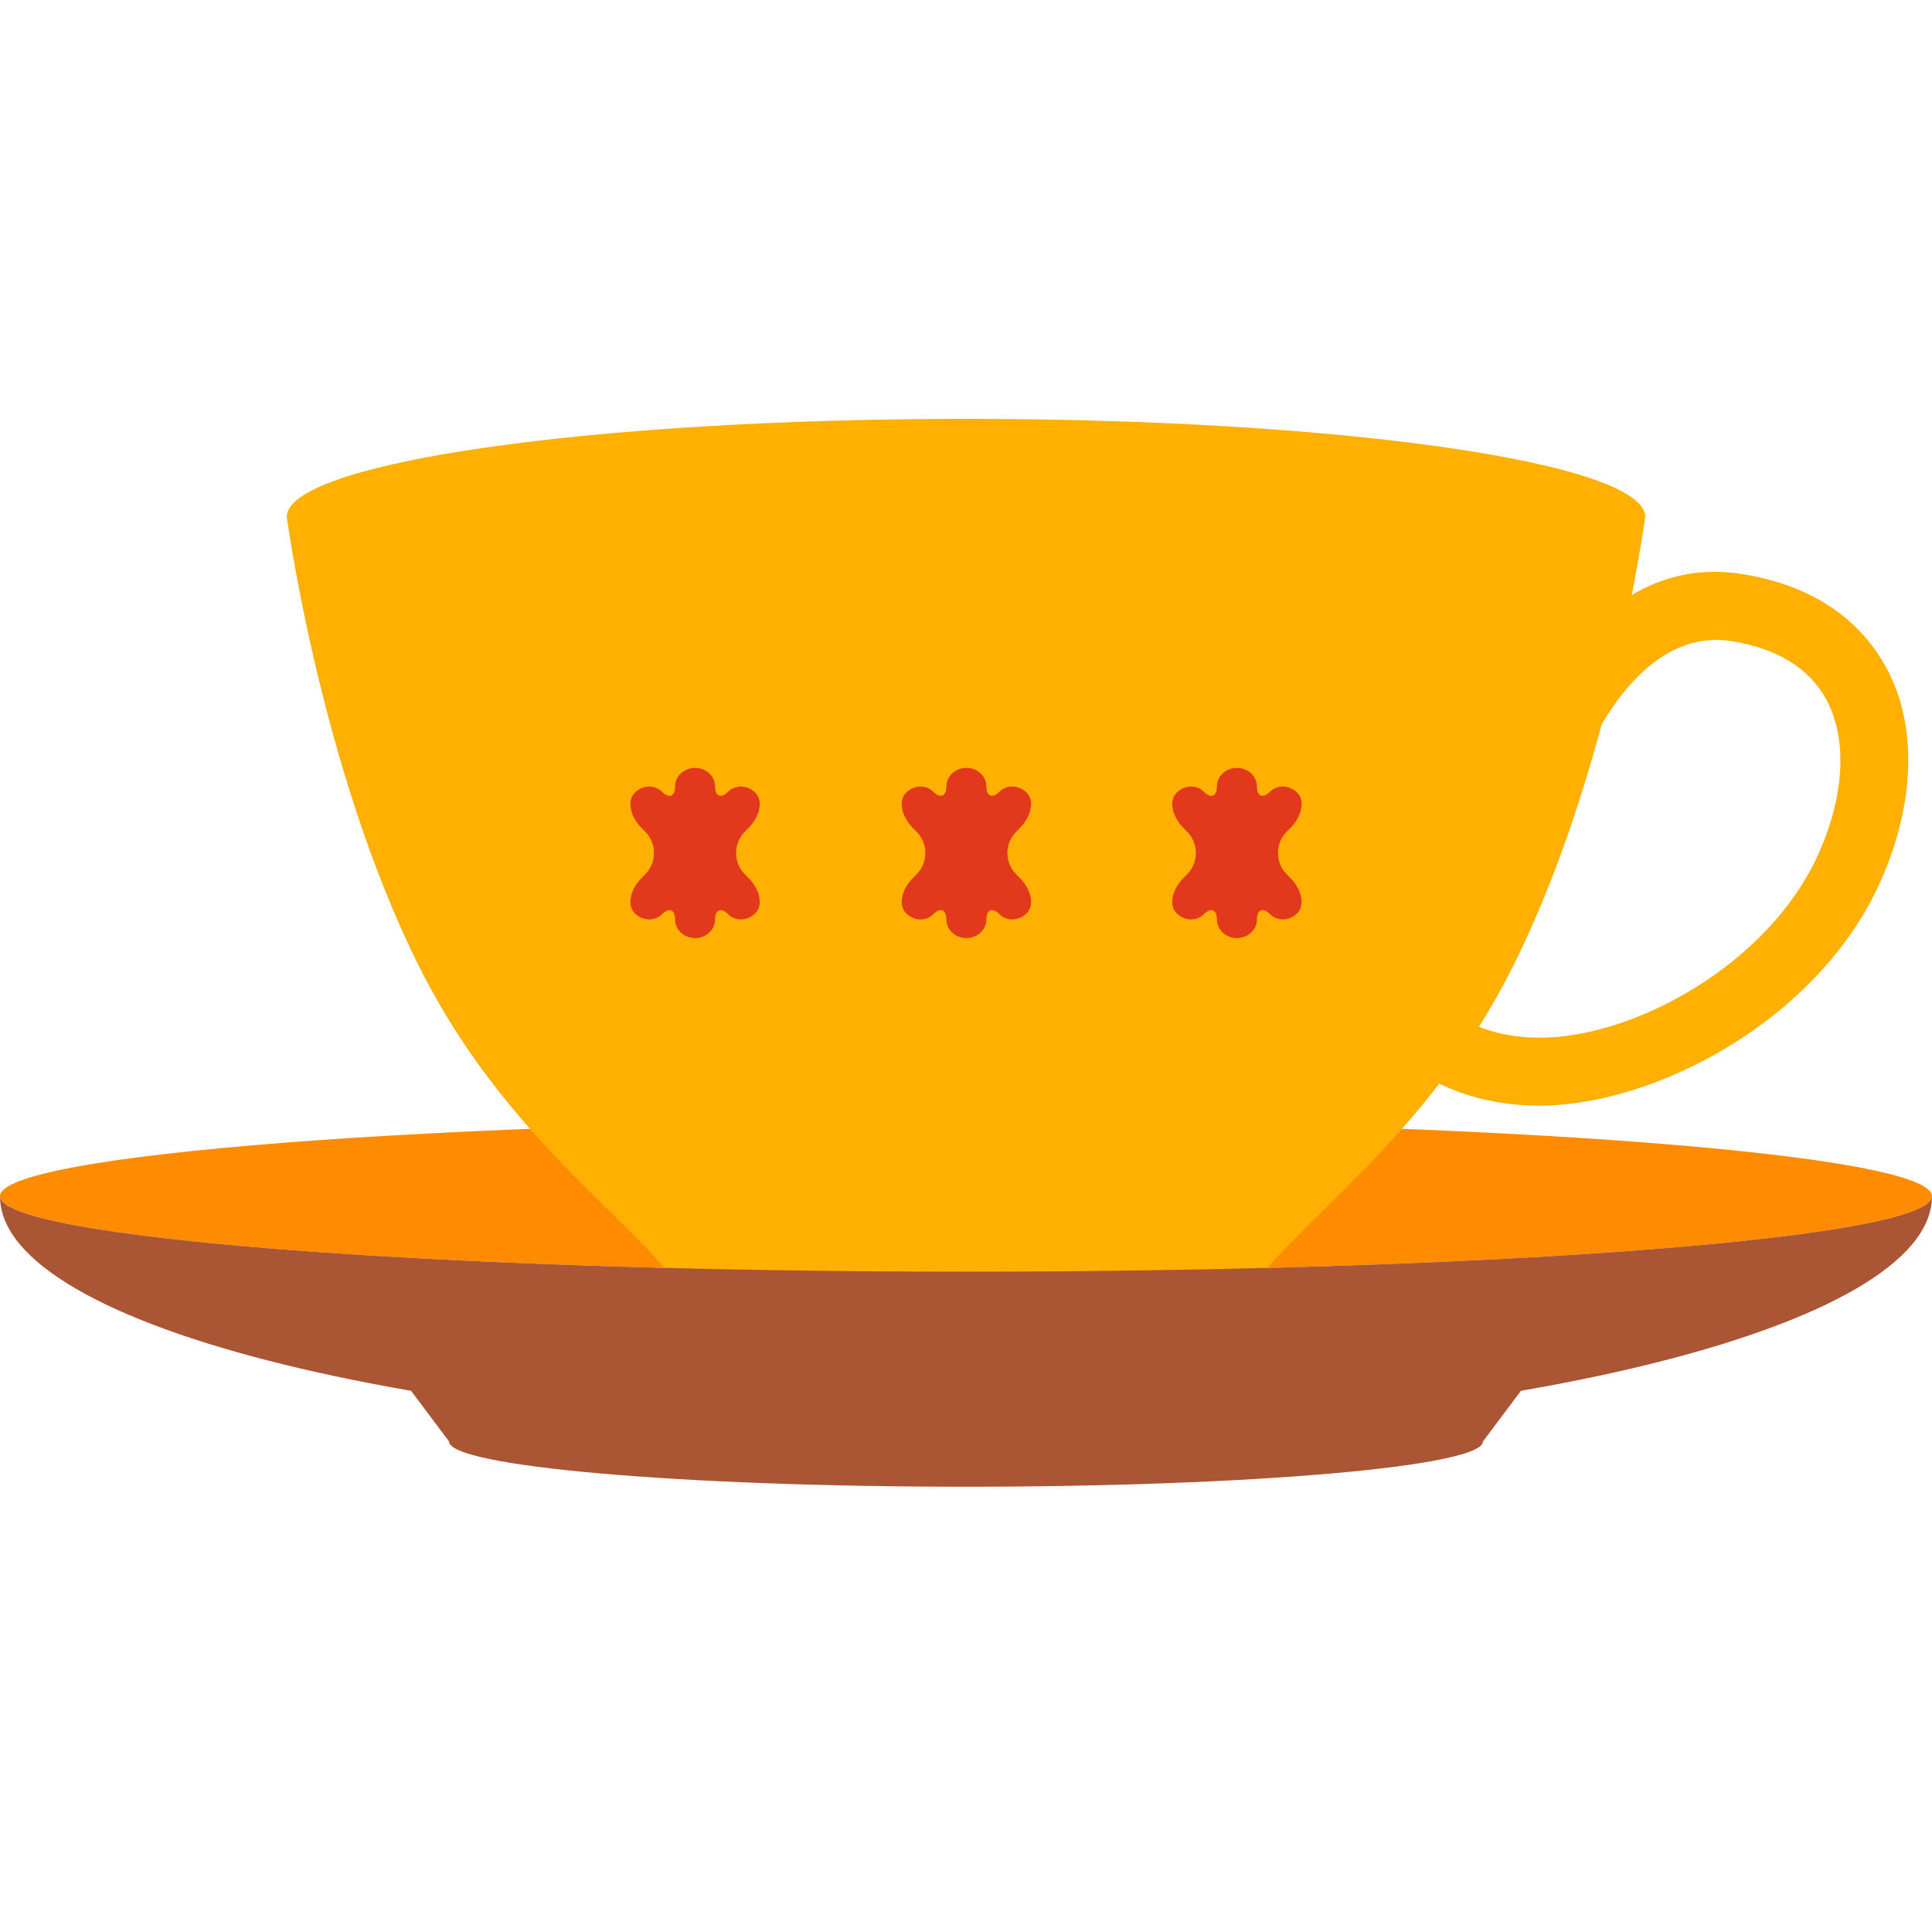
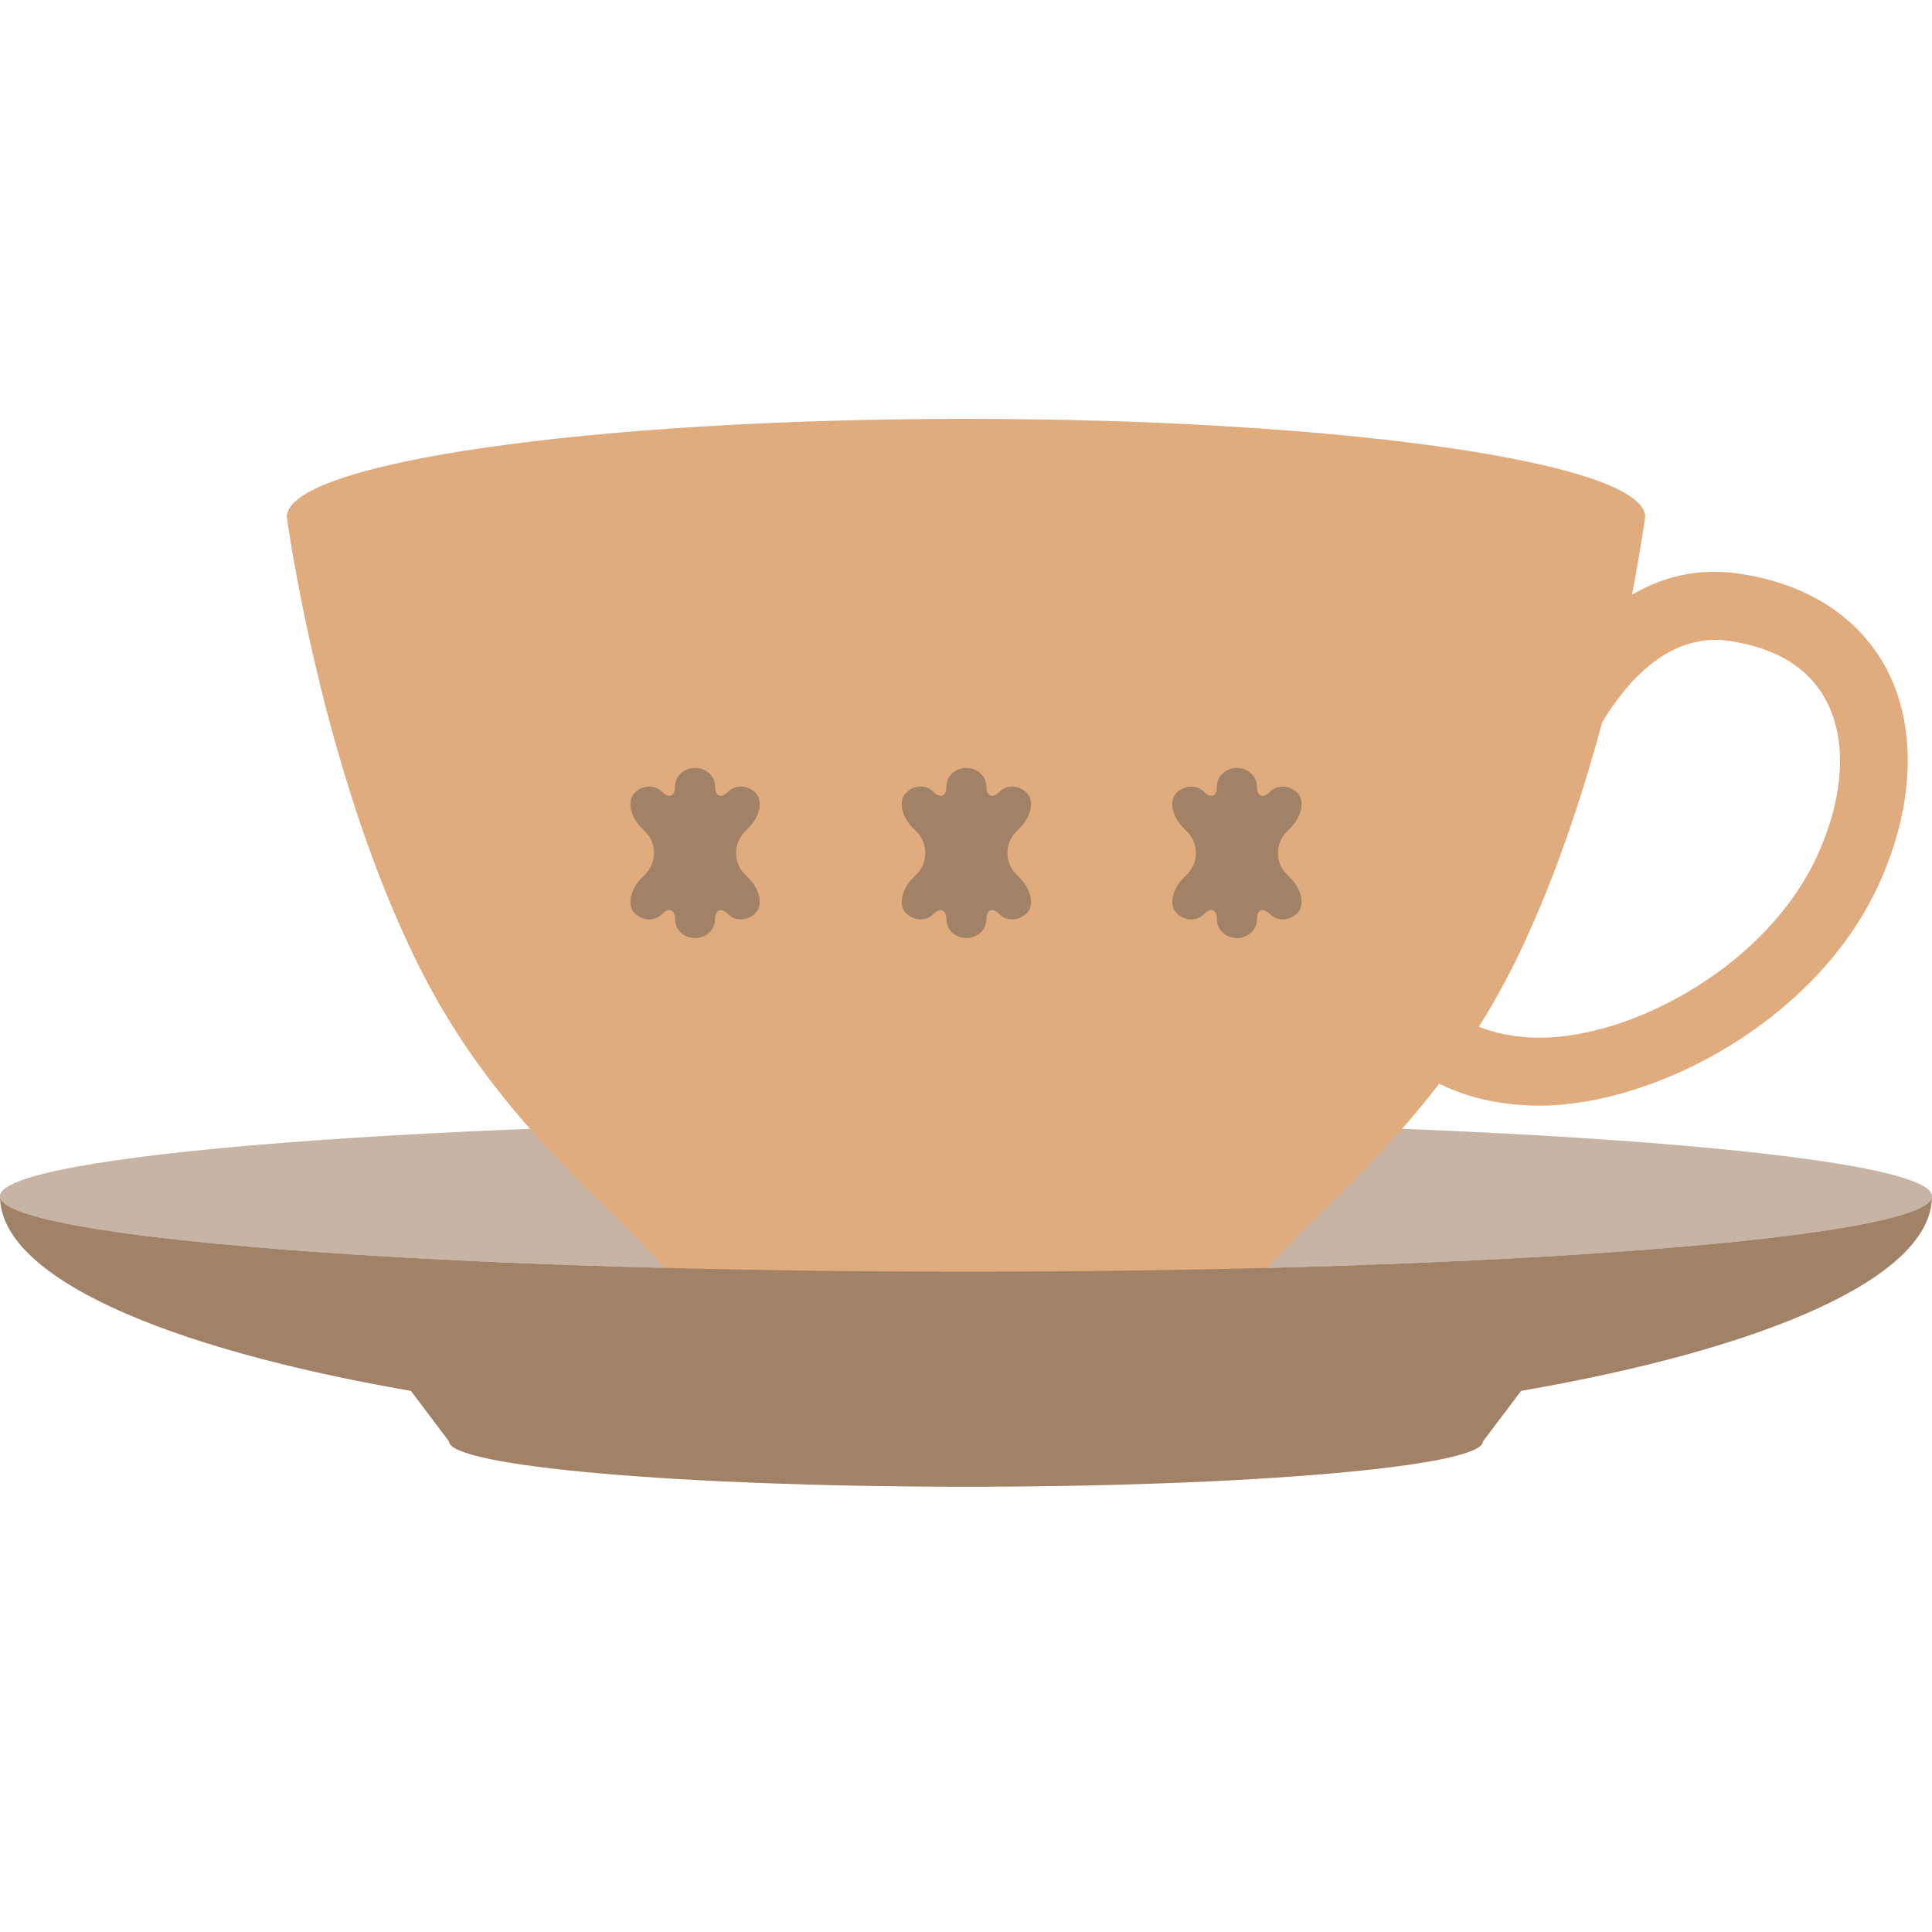
<svg xmlns="http://www.w3.org/2000/svg" version="1.1" x="0" y="0" viewBox="0 0 512 512" xml:space="preserve">
-   <style type="text/css">.st0{fill:#ffb000}.st2{fill:#a53}</style>
-   <path class="st0" d="M408 293c-33.4 0-46.8-23.1-47.3-24.1l15.7-8.8c.3.5 9.1 14.9 31.7 14.9 25.1 0 60.8-19.6 73.8-48.7 7-15.6 7.7-30.5 2.1-40.9-4.6-8.4-13.1-13.6-25.2-15.5-27.5-4.3-41.4 37-41.6 37.4l-17.1-5.6c.8-2.3 18.9-56.2 61.4-49.6 22.4 3.5 33.2 15.3 38.3 24.7 8.4 15.3 7.8 36.1-1.5 56.9-16.4 36.6-59.6 59.3-90.3 59.3z" />
-   <ellipse cx="256" cy="317" rx="256" ry="20" fill="#ff8b00" />
-   <path class="st0" d="M256 111c-99.4 0-180 11.6-180 26 0 0 9 67 35 119s66 72 75 95h140c9-23 49-43 75-95s35-119 35-119c0-14.4-80.6-26-180-26z" />
-   <path class="st2" d="M256 337c-141.4 0-256-9-256-20 0 34.8 114.6 63 256 63s256-28.2 256-63c0 11-114.6 20-256 20z" />
-   <ellipse class="st2" cx="256" cy="382" rx="137" ry="12" />
-   <path class="st2" d="M104 362l15 20h13l100-20zm304 0l-15 20h-13l-100-20z" />
-   <path d="M341 220.4c-3.1 3.1-3.1 8.2 0 11.3l.9.9c3.1 3.1 4 7.3 1.9 9.4-2.1 2.1-5.3 2.2-7.2.3s-3.5-1.3-3.5 1.4-2.4 4.9-5.3 4.9-5.3-2.2-5.3-4.9-1.6-3.3-3.5-1.4-5.1 1.8-7.2-.3c-2.1-2.1-1.2-6.3 1.9-9.4l.9-.9c3.1-3.1 3.1-8.2 0-11.3l-.9-.9c-3.1-3.1-4-7.3-1.9-9.4 2.1-2.1 5.3-2.2 7.2-.3s3.5 1.3 3.5-1.4 2.4-4.9 5.3-4.9 5.3 2.2 5.3 4.9 1.6 3.3 3.5 1.4 5.1-1.8 7.2.3c2.1 2.1 1.2 6.3-1.9 9.4l-.9.9zm-70.8-.9c3.1-3.1 4-7.3 1.9-9.4-2.1-2.1-5.3-2.2-7.2-.3-1.9 1.9-3.5 1.3-3.5-1.4s-2.4-4.9-5.3-4.9-5.3 2.2-5.3 4.9-1.6 3.3-3.5 1.4-5.1-1.8-7.2.3c-2.1 2.1-1.2 6.3 1.9 9.4l.9.9c3.1 3.1 3.1 8.2 0 11.3l-.9.9c-3.1 3.1-4 7.3-1.9 9.4 2.1 2.1 5.3 2.2 7.2.3s3.5-1.3 3.5 1.4 2.4 4.9 5.3 4.9 5.3-2.2 5.3-4.9 1.6-3.3 3.5-1.4 5.1 1.8 7.2-.3c2.1-2.1 1.2-6.3-1.9-9.4l-.9-.9c-3.1-3.1-3.1-8.2 0-11.3l.9-.9zm-71.9 0c3.1-3.1 4-7.3 1.9-9.4-2.1-2.1-5.3-2.2-7.2-.3s-3.5 1.3-3.5-1.4-2.4-4.9-5.3-4.9-5.3 2.2-5.3 4.9-1.6 3.3-3.5 1.4-5.1-1.8-7.2.3c-2.1 2.1-1.2 6.3 1.9 9.4l.9.9c3.1 3.1 3.1 8.2 0 11.3l-.9.9c-3.1 3.1-4 7.3-1.9 9.4 2.1 2.1 5.3 2.2 7.2.3s3.5-1.3 3.5 1.4 2.4 4.9 5.3 4.9 5.3-2.2 5.3-4.9 1.6-3.3 3.5-1.4 5.1 1.8 7.2-.3c2.1-2.1 1.2-6.3-1.9-9.4l-.9-.9c-3.1-3.1-3.1-8.2 0-11.3l.9-.9z" fill="#e2381b" />
+   <ellipse cx="256" cy="317" rx="256" ry="20" fill="#c7b4a4" />
+   <path d="M499.7 176.8c-5.1-9.3-15.9-21.2-38.3-24.7-11.3-1.8-20.9.8-28.9 5.5C434.9 145 436 137 436 137c0-14.4-80.6-26-180-26S76 122.6 76 137c0 0 9 67 35 119s66 72 75 95h140c6.9-17.7 32.3-33.7 55.4-63.8 6.9 3.4 15.7 5.8 26.6 5.8 30.7 0 73.9-22.7 90.2-59.3 9.3-20.8 9.8-41.6 1.5-56.9zm-17.9 49.5c-13 29.1-48.6 48.7-73.8 48.7-6.4 0-11.8-1.2-16.1-2.9 3.2-5 6.2-10.4 9.1-16.1 10.4-20.9 18.1-44.2 23.6-64.6 6.8-11.3 18.2-24 34-21.5 12.2 1.9 20.7 7.1 25.2 15.5 5.7 10.4 5 25.3-2 40.9z" fill="#e0ac7e" />
+   <path d="M512 317c0 11-114.6 20-256 20S0 328 0 317c0 21.3 43.1 40.2 108.9 51.6L119 382c0 6.6 61.3 12 137 12s137-5.4 137-12l10.1-13.4C468.9 357.2 512 338.3 512 317zm-171-96.6c-3.1 3.1-3.1 8.2 0 11.3l.9.9c3.1 3.1 4 7.3 1.9 9.4-2.1 2.1-5.3 2.2-7.2.3s-3.5-1.3-3.5 1.4-2.4 4.9-5.3 4.9-5.3-2.2-5.3-4.9-1.6-3.3-3.5-1.4-5.1 1.8-7.2-.3c-2.1-2.1-1.2-6.3 1.9-9.4l.9-.9c3.1-3.1 3.1-8.2 0-11.3l-.9-.9c-3.1-3.1-4-7.3-1.9-9.4 2.1-2.1 5.3-2.2 7.2-.3s3.5 1.3 3.5-1.4 2.4-4.9 5.3-4.9 5.3 2.2 5.3 4.9 1.6 3.3 3.5 1.4 5.1-1.8 7.2.3c2.1 2.1 1.2 6.3-1.9 9.4l-.9.9zm-70.8-.9c3.1-3.1 4-7.3 1.9-9.4-2.1-2.1-5.3-2.2-7.2-.3-1.9 1.9-3.5 1.3-3.5-1.4s-2.4-4.9-5.3-4.9-5.3 2.2-5.3 4.9-1.6 3.3-3.5 1.4-5.1-1.8-7.2.3c-2.1 2.1-1.2 6.3 1.9 9.4l.9.9c3.1 3.1 3.1 8.2 0 11.3l-.9.9c-3.1 3.1-4 7.3-1.9 9.4 2.1 2.1 5.3 2.2 7.2.3s3.5-1.3 3.5 1.4 2.4 4.9 5.3 4.9 5.3-2.2 5.3-4.9 1.6-3.3 3.5-1.4 5.1 1.8 7.2-.3c2.1-2.1 1.2-6.3-1.9-9.4l-.9-.9c-3.1-3.1-3.1-8.2 0-11.3l.9-.9zm-71.9 0c3.1-3.1 4-7.3 1.9-9.4-2.1-2.1-5.3-2.2-7.2-.3s-3.5 1.3-3.5-1.4-2.4-4.9-5.3-4.9-5.3 2.2-5.3 4.9-1.6 3.3-3.5 1.4-5.1-1.8-7.2.3c-2.1 2.1-1.2 6.3 1.9 9.4l.9.9c3.1 3.1 3.1 8.2 0 11.3l-.9.9c-3.1 3.1-4 7.3-1.9 9.4 2.1 2.1 5.3 2.2 7.2.3s3.5-1.3 3.5 1.4 2.4 4.9 5.3 4.9 5.3-2.2 5.3-4.9 1.6-3.3 3.5-1.4 5.1 1.8 7.2-.3c2.1-2.1 1.2-6.3-1.9-9.4l-.9-.9c-3.1-3.1-3.1-8.2 0-11.3l.9-.9z" fill="#a18267" />
</svg>
